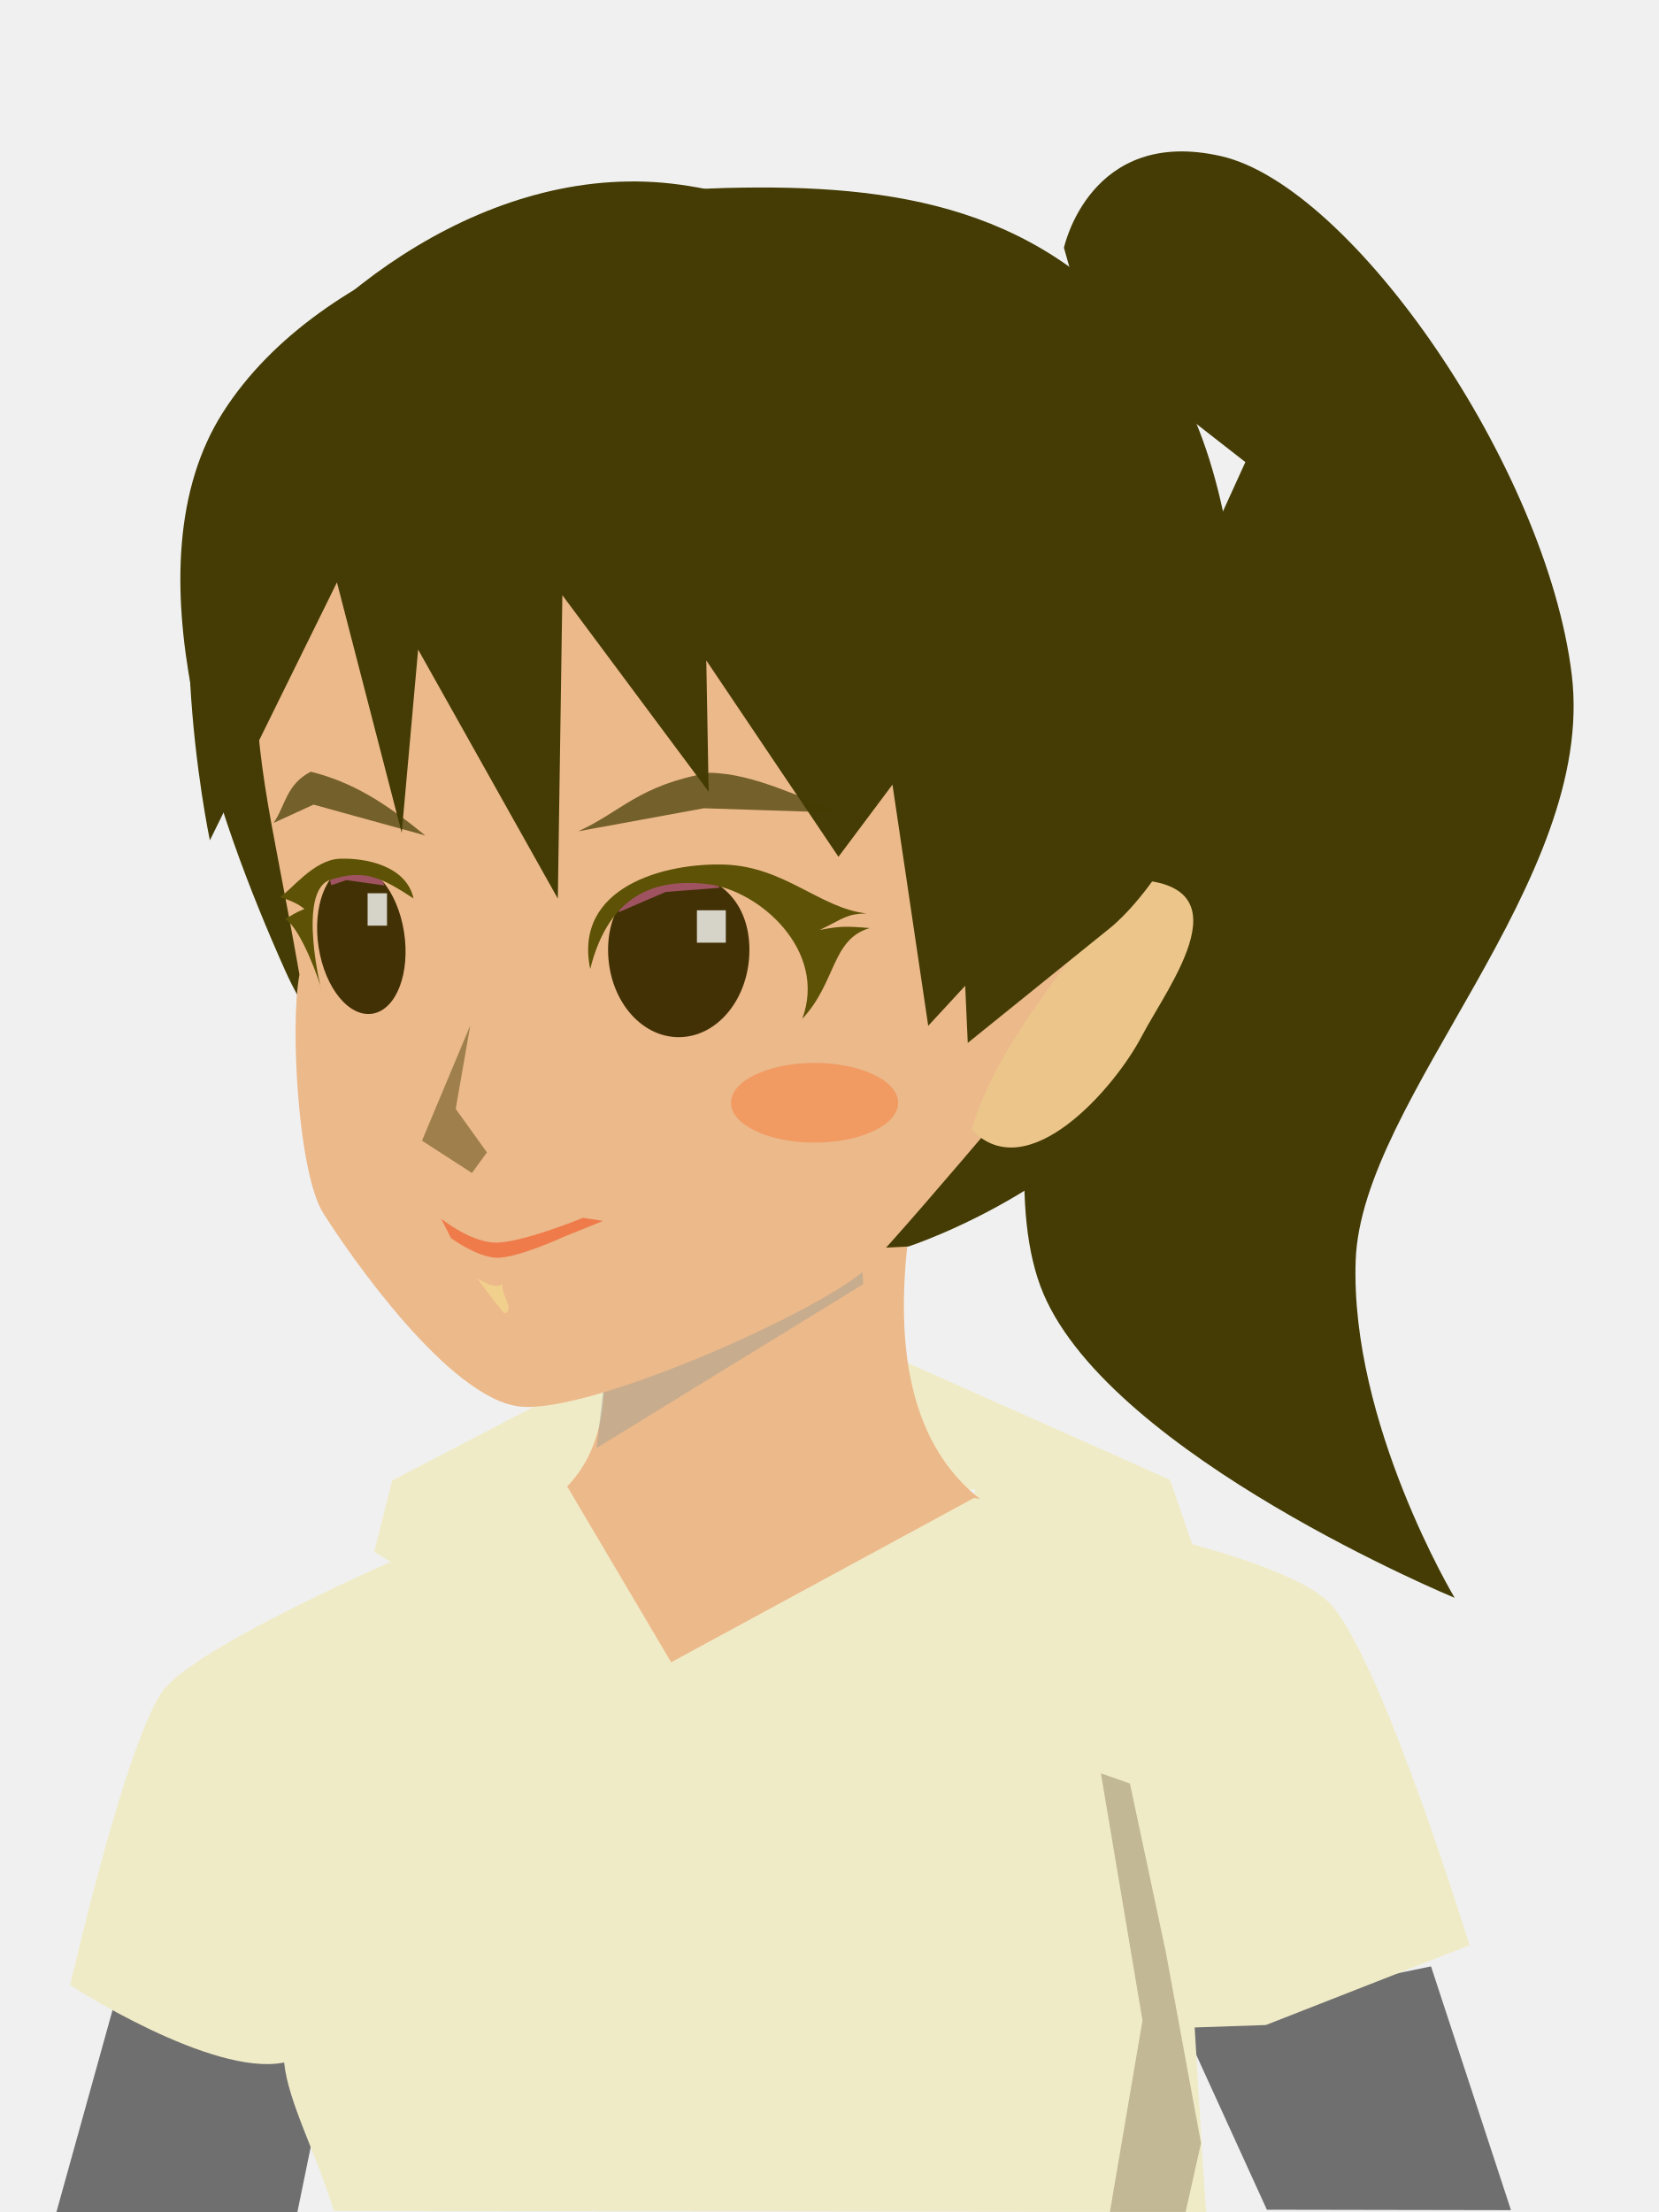
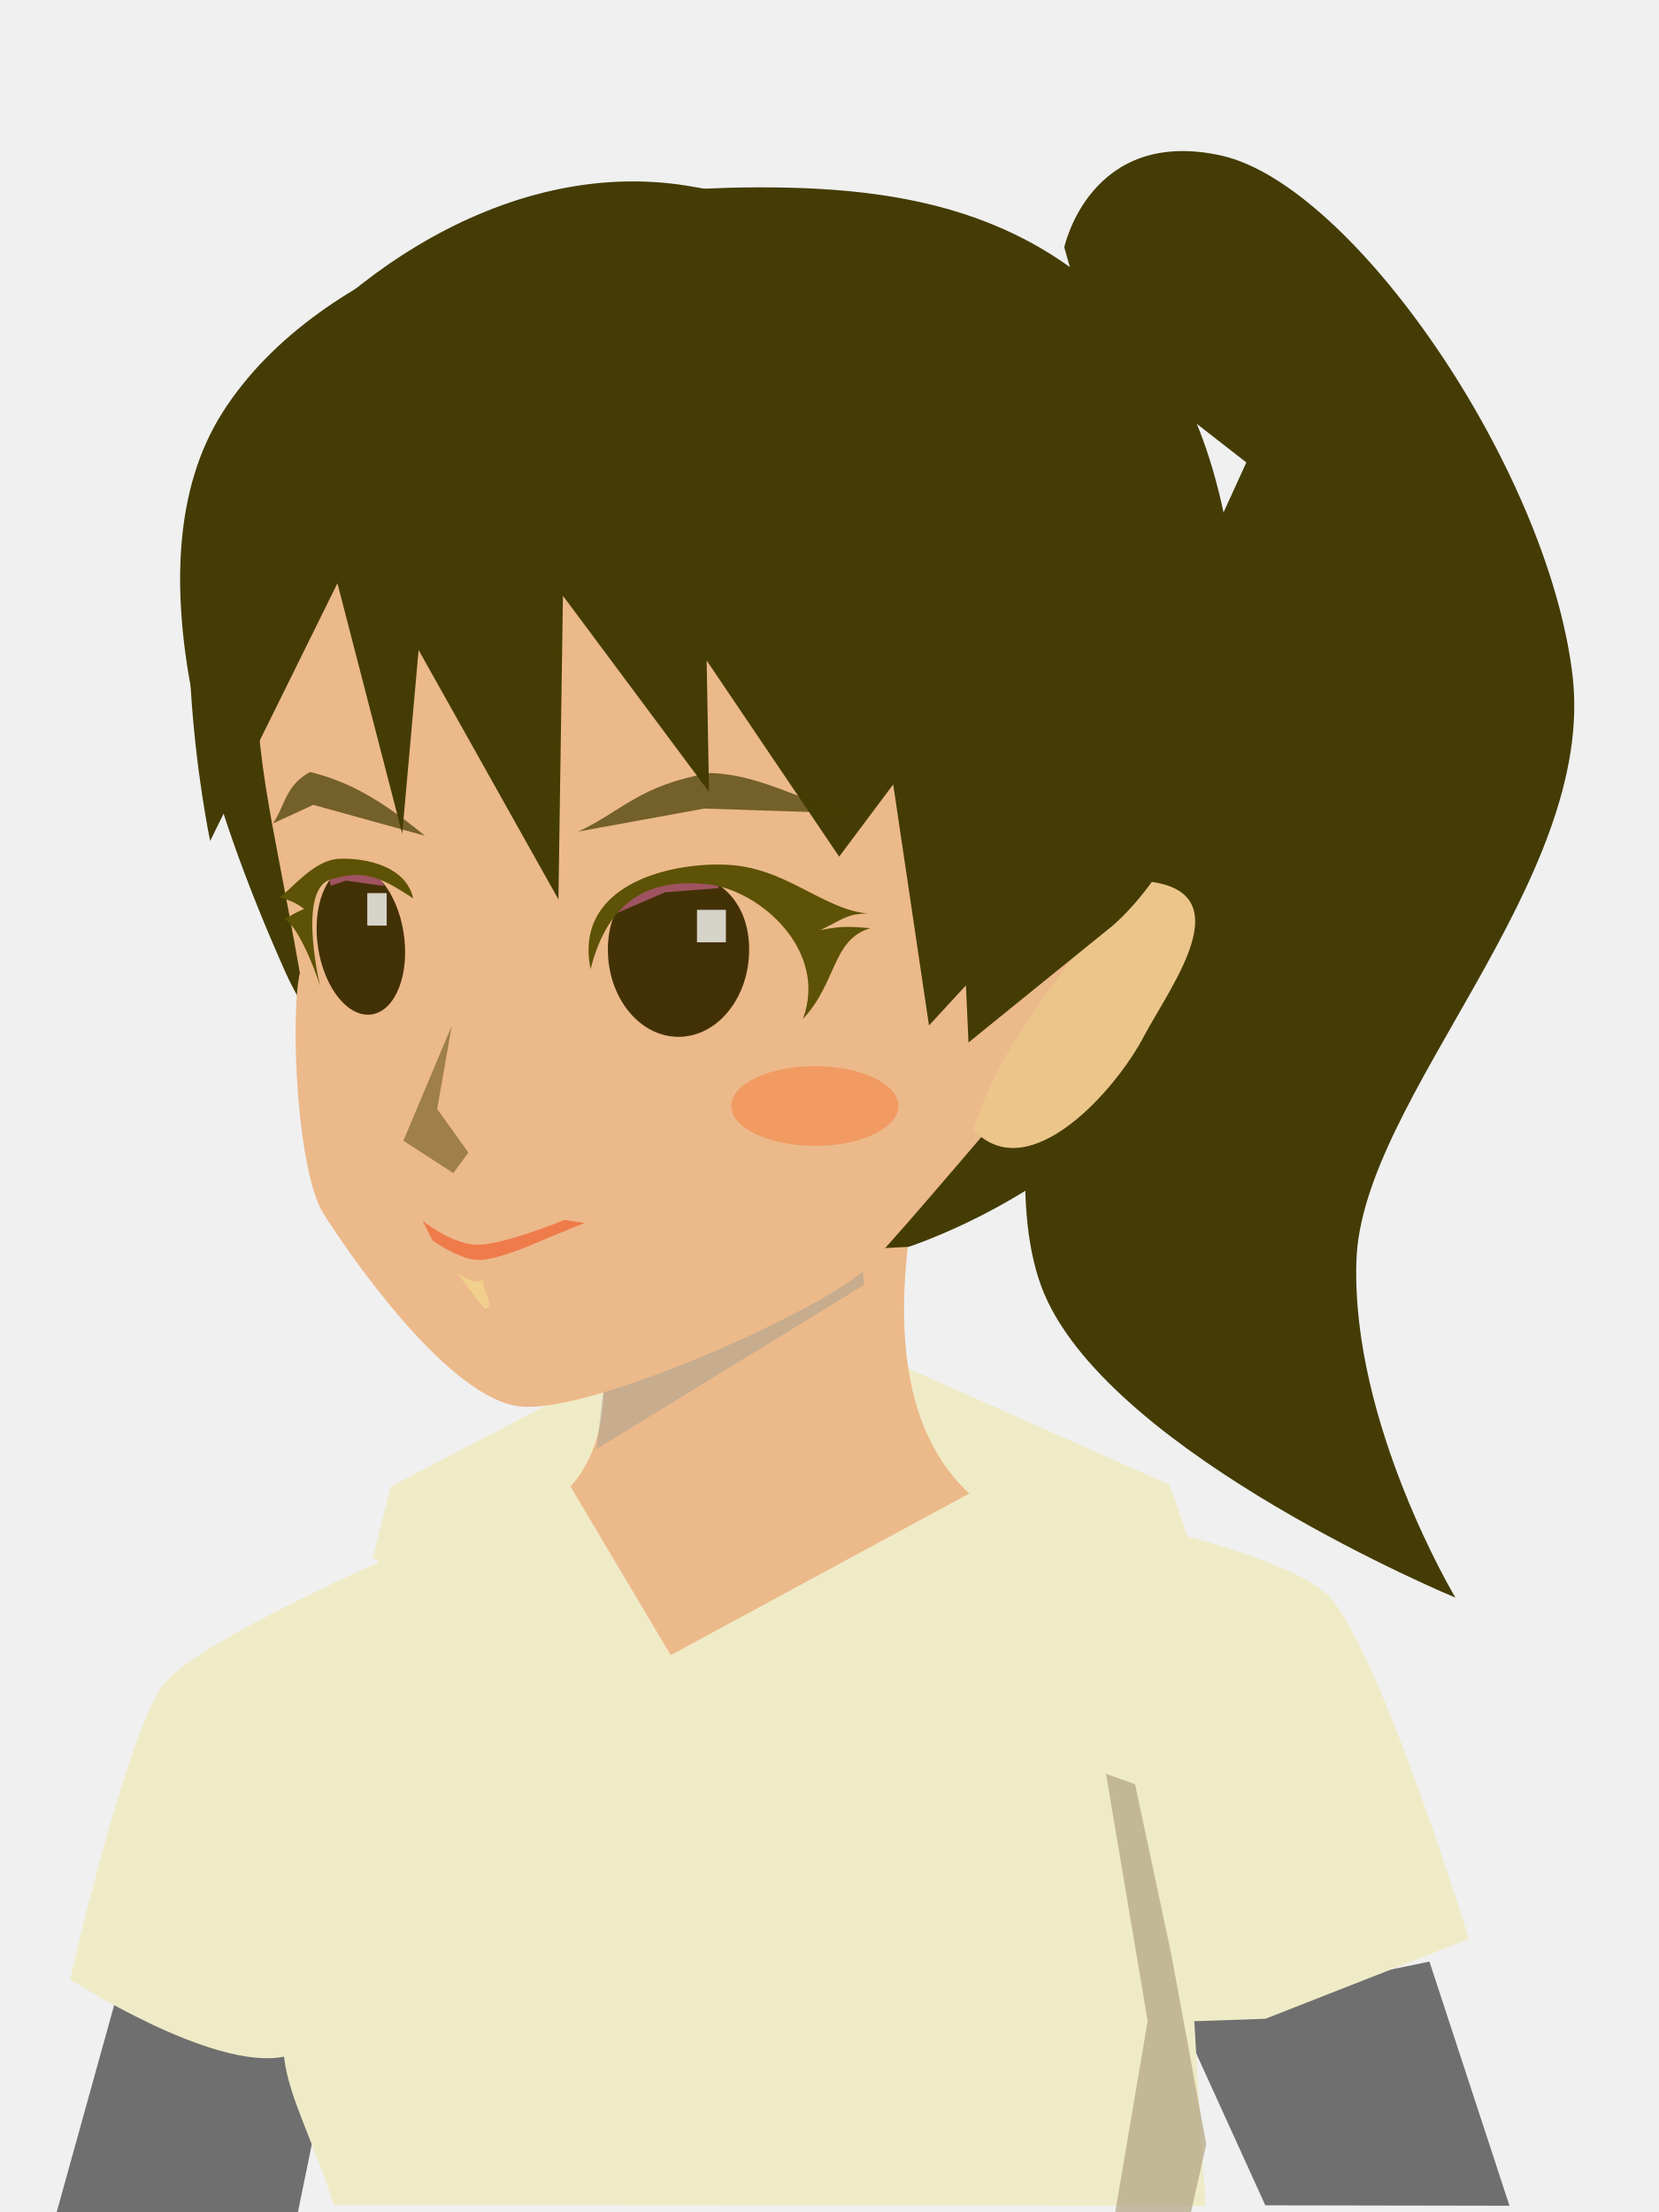
<svg xmlns="http://www.w3.org/2000/svg" width="600" height="800" version="1.1" viewBox="0 0 159 212" xml:space="preserve">
  <g fill="none" stroke-linecap="round" stroke-linejoin="round">
    <circle r="0" stroke="#c53822" stroke-width="2.26" style="paint-order:stroke markers fill" />
    <g stroke="#924019">
      <circle r="0" stroke-width="1.29" style="paint-order:stroke markers fill" />
      <circle transform="scale(1,-1)" r="0" stroke-width="3.6" style="paint-order:stroke markers fill" />
      <circle transform="scale(1,-1)" r="0" stroke-width="3.6" style="paint-order:stroke markers fill" />
    </g>
    <circle transform="scale(1,-1)" r="0" stroke="#4d4320" stroke-width="4.38" style="paint-order:stroke markers fill" />
    <circle transform="scale(1,-1)" r="0" stroke="#4d4320" stroke-width="3.52" style="paint-order:stroke markers fill" />
  </g>
-   <g stroke-width="2.831">
-     <path d="m101.97 23.748s2.478-11.649 15.059-8.782c12.581 2.867 31.202 29.858 33.609 49.691 2.407 19.832-20.185 40.601-20.71 56.182-0.526 15.581 9.488 32.299 9.488 32.299s-32.778-13.562-39.407-29.129c-6.629-15.567 6.759-52.078 6.759-52.078l12.59-27.643-14.852-11.591z" fill="#443c04" style="paint-order:stroke markers fill" />
-     <path d="m86.737 130.51 25.401 11.318 3.69 10.662-26.192 5.61 3.841-15.349h-38.353l-4.5 14.887-14.766-8.909 1.73-6.837 23.192-12.087z" fill="#f0ebc7" style="paint-order:stroke markers fill" />
-     <path d="m57.531 126.59c1.132 9.548 0.637 17.837-14.234 21.387 1.228 8.887 9.443 16.646 21.356 18.321 11.913 1.674 34.568-4.055 40.037-18.351-20.075-3.027-20.728-21.673-14.804-43.113-13.609 7.04-25.412 14.178-32.355 21.757z" fill="#ecb98a" style="paint-order:stroke markers fill" />
+   <g stroke-width="2.83">
+     <path d="m102 23.7s2.48-11.6 15.1-8.78c12.6 2.87 31.2 29.9 33.6 49.7 2.41 19.8-20.2 40.6-20.7 56.2-0.526 15.6 9.49 32.3 9.49 32.3s-32.8-13.6-39.4-29.1c-6.63-15.6 6.76-52.1 6.76-52.1l12.6-27.6-14.9-11.6z" fill="#443c04" style="paint-order:stroke markers fill" />
+     <path d="m86.7 131 25.4 11.3 3.69 10.7-26.2 5.61 3.84-15.3h-38.4l-4.5 14.9-14.8-8.91 1.73-6.84 23.2-12.1z" fill="#f0ebc7" style="paint-order:stroke markers fill" />
+     <path d="m57.5 127c1.13 9.55 0.637 17.8-14.2 21.4 1.23 8.89 9.44 16.6 21.4 18.3 11.9 1.67 34.6-4.05 40-18.4-20.1-3.03-20.7-21.7-14.8-43.1-13.6 7.04-25.4 14.2-32.4 21.8z" fill="#ecb98a" style="paint-order:stroke markers fill" />
+     <path d="m58.3 129-1.12 9.87 25.6-15.7-0.494-9.52z" fill="#9a9d95" fill-opacity=".447" style="paint-order:stroke markers fill" />
+     <path d="m12.1 188-6.72 24.2 23.1 0.167 3.03-14.8z" fill="#6f6f6f" style="paint-order:stroke markers fill" />
+     <path d="m137 188-24.1 4.96 8.37 18.4 23.4 0.041z" fill="#6f6f6f" style="paint-order:stroke markers fill" />
+     <path d="m54.4 142c-1e-6 0-35.3 14-39 19.8-3.67 5.85-8.68 27.9-8.68 27.9s13.6 8.82 20.5 7.41c0.401 3.87 3.07 8.62 4.75 14.2l83.6 0.104c-0.204-2.13-0.741-11.8-1.11-17.7l6.82-0.234 19.5-7.65s-8.25-26.8-13.2-32.6c-4.95-5.72-34.3-10.3-34.3-10.3l-29 15.7z" fill="#f0ebc7" style="paint-order:stroke markers fill" />
+     <path d="m106 170 3.99 23.7-3.12 18.4h7.26l1.48-6.59-3.37-18.3-3.45-16.2z" fill="#b1a381" fill-opacity=".709" style="paint-order:stroke markers fill" />
  </g>
-   <path d="m58.303 128.91-1.121 9.868 25.55-15.701-0.494-9.515z" fill="#9a9d95" fill-opacity=".447" stroke-width="2.831" style="paint-order:stroke markers fill" />
-   <g stroke-width="2.831">
-     <path d="m12.132 187.8-6.722 24.199 23.059 0.167 3.032-14.788z" fill="#6f6f6f" style="paint-order:stroke markers fill" />
-     <path d="m137.15 188.46-24.103 4.959 8.372 18.364 23.396 0.041z" fill="#6f6f6f" style="paint-order:stroke markers fill" />
-     <path d="m54.375 142.49c-1e-6 0-35.305 13.986-38.973 19.84-3.668 5.854-8.677 27.935-8.677 27.935s13.577 8.82 20.506 7.407c0.401 3.866 3.066 8.62 4.754 14.229l83.624 0.104c-0.204-2.127-0.741-11.795-1.111-17.692l6.825-0.234 19.521-7.646s-8.249-26.844-13.201-32.569c-4.953-5.724-34.296-10.296-34.296-10.296l-29.023 15.744z" fill="#f0ebc7" style="paint-order:stroke markers fill" />
+   <path d="m69.6 18c16.2-0.402 30.7 1.71 41.5 16.1 10.8 14.4 9.35 48.4 2.58 63.7-6.76 15.3-26.6 21.7-26.6 21.7l-32.9 1.61s-20.4-13.5-26.9-28.1c-6.49-14.6-15.3-38.8-5.94-53.5s32-21.1 48.2-21.5z" fill="#443c04" stroke-width="2.83" style="paint-order:stroke markers fill" />
+   <path d="m28.7 93.4c-0.906 4.67-0.163 19 2.29 22.9 2.45 3.89 12 17.8 18.9 18.5 6.83 0.711 29.4-9.4 33.3-13.4s23.1-26.9 23.1-26.9 2.72-8.92 5.78-23.1c3.05-14.2-13.2-49.9-46.8-50.9-33.5-0.922-40.6 24.7-40.8 38.5-0.264 13.8 1.44 18.1 4.28 34.3z" fill="#ecb98a" stroke-width="2.83" style="paint-order:stroke markers fill" />
+   <path d="m71.8 91c0 4.62-3.03 8.37-6.77 8.37s-6.77-3.75-6.77-8.37 3.03-7.33 6.77-7.33 6.77 2.7 6.77 7.33z" fill="#433106" stroke-width="2.97" style="paint-order:stroke markers fill" />
+   <ellipse transform="matrix(.984 -.18 .155 .988 0 0)" cx="20.2" cy="94.9" rx="4.16" ry="7.17" fill="#433106" stroke-width="2.94" style="paint-order:stroke markers fill" />
+   <path d="m108 84.3c-3.75 6.65-11.9 14.5-14.7 24 5.36 5.64 13.7-3.94 16.3-8.92 2.61-4.98 10.5-15.1-1.59-15z" fill="#ecc58a" stroke-width="2.83" style="paint-order:stroke markers fill" />
+   <g fill="#443c04" stroke-width="2.83">
+     <path d="m65.2 17.7c-18-2.51-35 10.5-42.9 23-7.93 12.5-2.16 39.9-2.16 39.9l12.2-24.7 6.21 24 1.57-17.6 13.4 23.9 0.433-29.1 14 18.8-0.228-12.6 12.7 18.8 5.18-6.92 3.43 23.1 3.54-3.84 0.247 5.47 13.7-11.1s11.9-9.41 11-30.3-34.3-38.3-52.3-40.8z" style="paint-order:stroke markers fill" />
+     <path d="m55.4 79.7c4.14-1.88 5.78-4.43 12.6-5.61 4.52 0.067 8.76 2.55 13.1 3.85l-13.6-0.446z" fill-opacity=".709" style="paint-order:stroke markers fill" />
+     <path d="m26.2 78.9 3.83-1.76 10.7 2.96c-3.89-3.17-7.01-5.13-11-6.11-2.37 1.24-2.42 3.26-3.56 4.91z" fill-opacity=".709" style="paint-order:stroke markers fill" />
  </g>
-   <path d="m105.51 169.96 3.986 23.681-3.124 18.354h7.26l1.475-6.587-3.367-18.293-3.446-16.183z" fill="#b1a381" fill-opacity=".709" stroke-width="2.831" style="paint-order:stroke markers fill" />
-   <g>
-     <path d="m69.592 18.014c16.206-0.402 30.721 1.708 41.483 16.072 10.763 14.364 9.347 48.43 2.584 63.69-6.763 15.26-26.6 21.691-26.6 21.691l-32.88 1.608s-20.361-13.517-26.854-28.069c-6.493-14.551-15.344-38.795-5.943-53.508 9.401-14.713 32.004-21.082 48.21-21.484z" fill="#443c04" stroke-width="2.831" style="paint-order:stroke markers fill" />
-     <path d="m28.701 93.411c-0.906 4.671-0.163 18.981 2.285 22.868 2.449 3.886 12.045 17.818 18.878 18.528 6.833 0.711 29.359-9.398 33.326-13.375s23.082-26.88 23.082-26.88 2.723-8.921 5.776-23.125c3.053-14.204-13.244-49.936-46.777-50.858-33.533-0.922-40.581 24.74-40.846 38.521-0.264 13.781 1.444 18.144 4.275 34.322z" fill="#ecb98a" stroke-width="2.831" style="paint-order:stroke markers fill" />
-     <path d="m71.825 91.03c0 4.624-3.033 8.373-6.773 8.373s-6.773-3.748-6.773-8.373c0-4.624 3.033-7.327 6.773-7.327s6.773 2.703 6.773 7.327z" fill="#433106" stroke-width="2.972" style="paint-order:stroke markers fill" />
-     <ellipse transform="matrix(.98374 -.17962 .15533 .98786 0 0)" cx="20.227" cy="94.851" rx="4.158" ry="7.165" fill="#433106" stroke-width="2.939" style="paint-order:stroke markers fill" />
-     <path d="m107.82 84.292c-3.751 6.652-11.874 14.548-14.714 23.963 5.365 5.641 13.701-3.941 16.308-8.919 2.607-4.978 10.508-15.109-1.594-15.044z" fill="#ecc58a" stroke-width="2.831" style="paint-order:stroke markers fill" />
+   <g transform="translate(-1.8)" stroke-width="2.83">
+     <path d="m42.3 117s2.57 2.09 4.96 2.29c2.4 0.199 8.64-2.37 8.64-2.37l1.93 0.293-3.74 1.52s-4.61 2.13-6.53 2.02c-1.92-0.107-4.31-1.88-4.31-1.88z" fill="#f1400f" fill-opacity=".507" style="paint-order:stroke markers fill" />
+     <path d="m45.6 122s1.71 1.28 2.52 0.628c-0.221 1.01 1.28 2.48 0.147 2.83-1.17-1.45-2.67-3.46-2.67-3.46z" fill="#f8eb90" fill-opacity=".448" style="paint-order:stroke markers fill" />
+     <path d="m45.1 98.3-1.4 7.99 2.99 4.17-1.44 1.97-4.79-3.1z" fill="#443c04" fill-opacity=".459" style="paint-order:stroke markers fill" />
  </g>
-   <g fill="#443c04" stroke-width="2.831">
-     <path d="m65.211 17.704c-17.952-2.51-35.006 10.499-42.939 22.959-7.933 12.46-2.158 39.876-2.158 39.876l12.18-24.725 6.208 24.008 1.572-17.567 13.389 23.867 0.433-29.08 14.023 18.839-0.228-12.587 12.668 18.823 5.176-6.919 3.427 23.117 3.543-3.838 0.247 5.473 13.746-11.099s11.871-9.406 10.978-30.345-34.313-38.293-52.266-40.803z" style="paint-order:stroke markers fill" />
-     <path d="m55.419 79.671c4.141-1.881 5.783-4.426 12.554-5.607 4.522 0.067 8.76 2.553 13.138 3.845l-13.64-0.446z" fill-opacity=".709" style="paint-order:stroke markers fill" />
-     <path d="m26.217 78.872 3.833-1.758 10.709 2.957c-3.892-3.172-7.015-5.128-10.979-6.11-2.372 1.243-2.419 3.259-3.563 4.911z" fill-opacity=".709" style="paint-order:stroke markers fill" />
+   <ellipse cx="78.1" cy="106" rx="8.01" ry="3.82" fill="#f4884c" fill-opacity=".627" stroke-width="2.2" style="paint-order:stroke markers fill" />
+   <g stroke-width="2.83">
+     <path d="m58.9 87 0.413 0.425 4.44-1.91 5.14-0.396-0.338-1.03-5.34 0.035z" fill="#db6b9d" fill-opacity=".602" style="paint-order:stroke markers fill" />
+     <path d="m31.4 83.7 0.317 1.19 1.43-0.491 3.65 0.512-0.445-1.22-2.95-0.837z" fill="#db6b9d" fill-opacity=".602" style="paint-order:stroke markers fill" />
+     <path d="m56.6 92.9c1.8-7.24 6.35-8.72 11.3-8.14s11.5 6.35 9.05 12.9c3.27-3.48 2.79-7.63 6.47-8.7-2.34-0.204-2.96-0.171-4.79 0.18 2.39-1.17 2.55-1.53 4.47-1.59-4.41-0.484-7.84-4.48-13.6-4.68-5.73-0.198-14.5 2.12-12.9 10z" fill="#5d5205" style="paint-order:stroke markers fill" />
+     <rect x="66.8" y="87.2" width="2.77" height="3.11" fill="#fff" fill-opacity=".784" style="paint-order:stroke markers fill" />
  </g>
-   <g stroke-width="2.831">
-     <path d="m42.274 116.79s2.566 2.094 4.962 2.293c2.396 0.199 8.643-2.366 8.643-2.366l1.927 0.293-3.739 1.515s-4.612 2.127-6.532 2.019c-1.92-0.107-4.309-1.879-4.309-1.879z" fill="#f1400f" fill-opacity=".507" style="paint-order:stroke markers fill" />
-     <path d="m45.65 122.43s1.707 1.277 2.524 0.628c-0.221 1.012 1.28 2.481 0.147 2.828-1.173-1.454-2.671-3.456-2.671-3.456z" fill="#f8eb90" fill-opacity=".448" style="paint-order:stroke markers fill" />
-     <path d="m45.071 98.283-1.396 7.993 2.993 4.17-1.437 1.974-4.787-3.098z" fill="#443c04" fill-opacity=".459" style="paint-order:stroke markers fill" />
-   </g>
-   <ellipse cx="78.07" cy="105.69" rx="8.009" ry="3.817" fill="#f4884c" fill-opacity=".627" stroke-width="2.202" style="paint-order:stroke markers fill" />
-   <g stroke-width="2.831">
-     <path d="m58.949 86.972 0.413 0.425 4.438-1.915 5.144-0.396-0.338-1.033-5.335 0.035z" fill="#db6b9d" fill-opacity=".602" style="paint-order:stroke markers fill" />
-     <path d="m31.438 83.652 0.317 1.188 1.429-0.491 3.651 0.512-0.445-1.219-2.946-0.837z" fill="#db6b9d" fill-opacity=".602" style="paint-order:stroke markers fill" />
-     <path d="m56.566 92.872c1.803-7.235 6.347-8.724 11.273-8.135s11.48 6.349 9.05 12.908c3.27-3.484 2.793-7.632 6.466-8.697-2.335-0.204-2.963-0.171-4.787 0.18 2.393-1.168 2.554-1.525 4.466-1.587-4.413-0.484-7.835-4.479-13.561-4.677-5.726-0.198-14.535 2.115-12.907 10.009z" fill="#5d5205" style="paint-order:stroke markers fill" />
-     <rect x="66.794" y="87.243" width="2.767" height="3.105" fill="#fff" fill-opacity=".784" style="paint-order:stroke markers fill" />
-   </g>
-   <rect x="35.232" y="85.611" width="1.859" height="3.105" fill="#fff" fill-opacity=".784" stroke-width="2.32" style="paint-order:stroke markers fill" />
-   <path d="m39.633 86.106c-3.085-2.013-4.705-2.846-7.98-1.781-3.274 1.065-0.767 11.03-0.858 10.486-0.091-0.545-1.917-5.819-3.471-6.735 0.782-0.403 0.701-0.48 1.849-0.963-0.545-0.433-0.995-0.694-2.352-1.139 1.023-0.564 3.207-3.567 5.721-3.67 2.514-0.102 6.404 0.683 7.091 3.802z" fill="#5d5205" stroke-width="2.831" style="paint-order:stroke markers fill" />
+   <rect x="35.2" y="85.6" width="1.86" height="3.11" fill="#fff" fill-opacity=".784" stroke-width="2.32" style="paint-order:stroke markers fill" />
+   <path d="m39.6 86.1c-3.08-2.01-4.71-2.85-7.98-1.78-3.27 1.06-0.767 11-0.858 10.5-0.091-0.545-1.92-5.82-3.47-6.74 0.782-0.403 0.701-0.48 1.85-0.963-0.545-0.433-0.995-0.694-2.35-1.14 1.02-0.564 3.21-3.57 5.72-3.67 2.51-0.102 6.4 0.683 7.09 3.8z" fill="#5d5205" stroke-width="2.83" style="paint-order:stroke markers fill" />
</svg>
